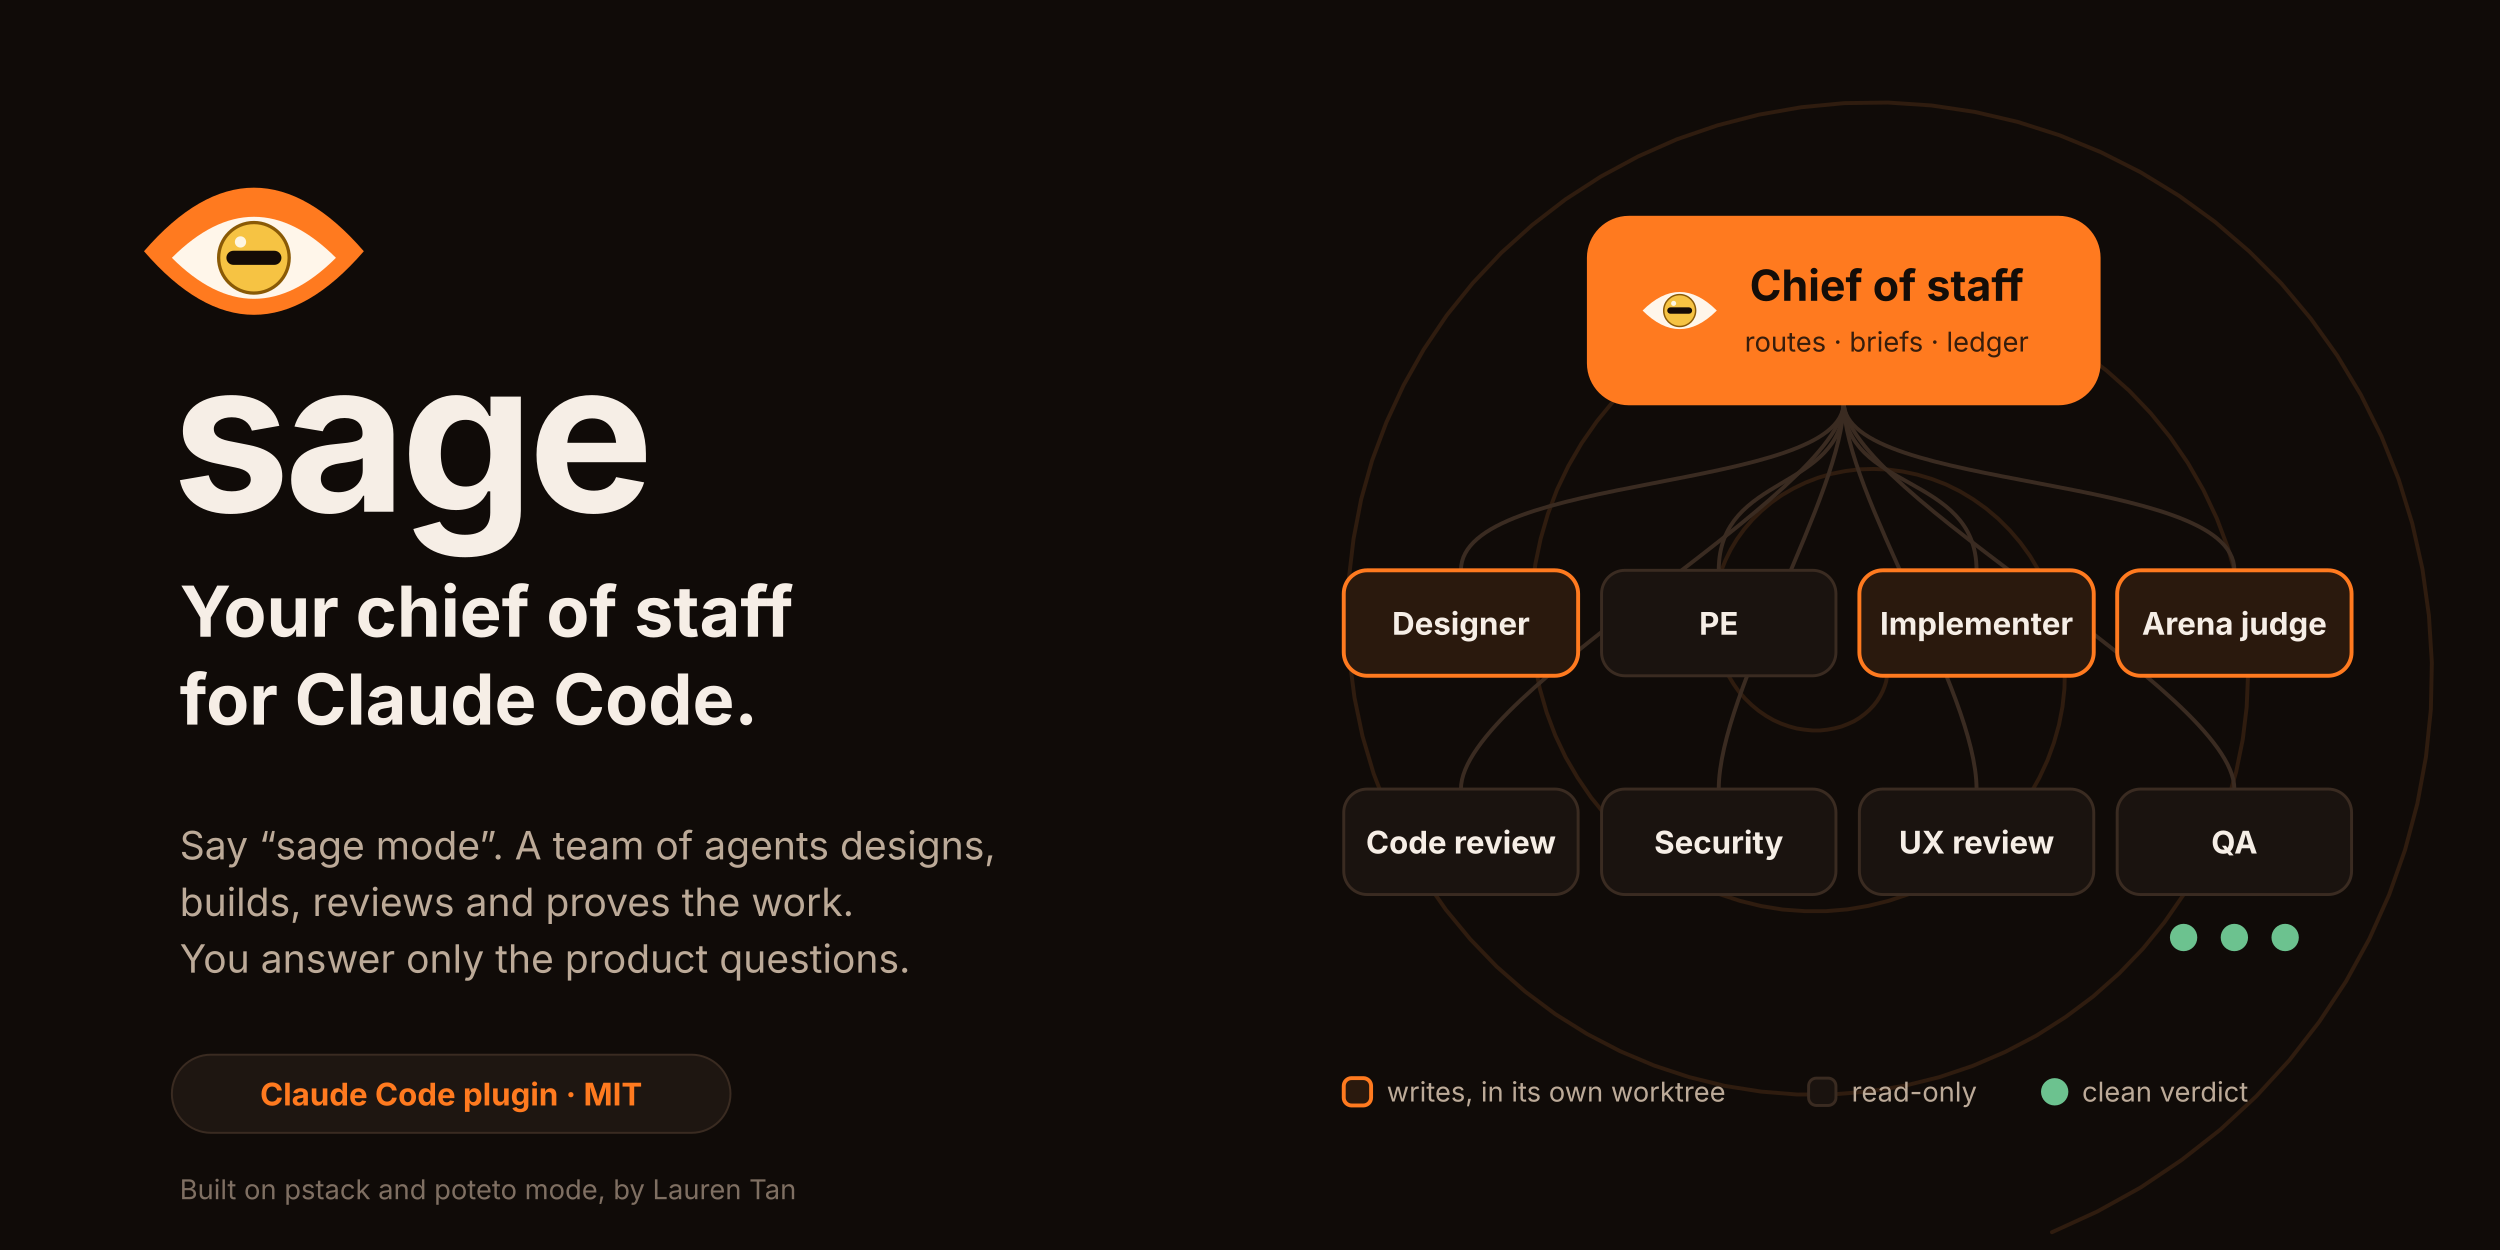
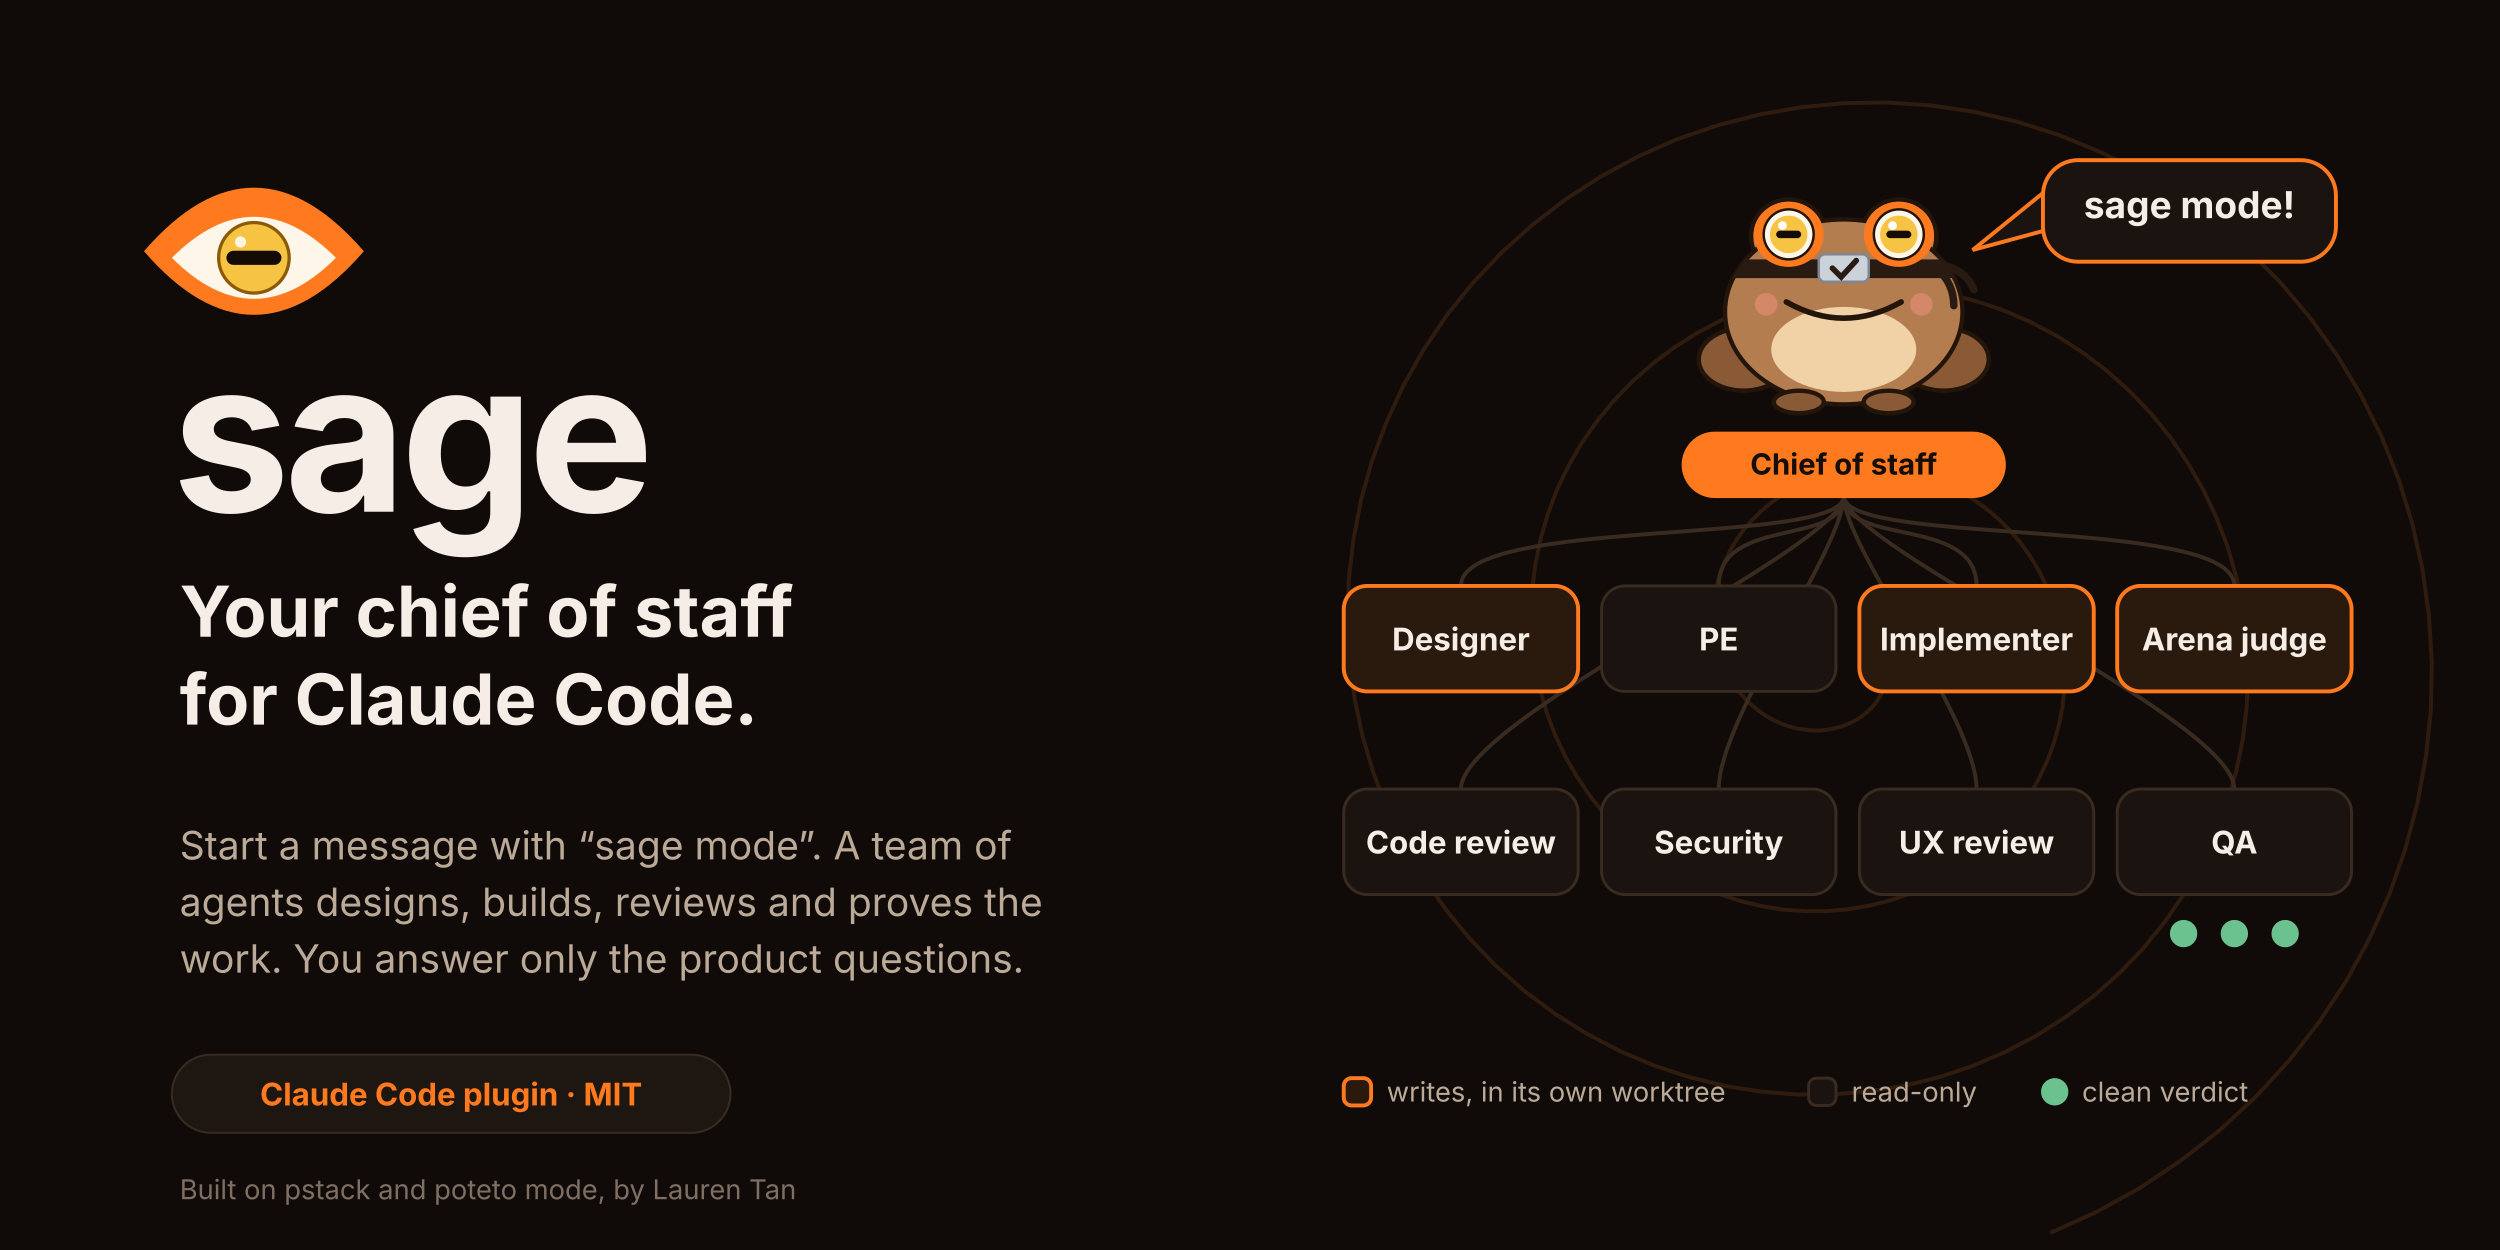
- <svg xmlns="http://www.w3.org/2000/svg" viewBox="0 0 1280 640" width="1280" height="640" role="img" aria-label="sage: your chief of staff for Claude Code. The chief of staff above its team: designer, PE, implementer, arena judge, code review, security, UX review and QA.">
+ <svg xmlns="http://www.w3.org/2000/svg" viewBox="0 0 1280 640" width="1280" height="640" role="img" aria-label="sage: your chief of staff for Claude Code. The toad sage, chief of staff, says sage mode above its team: designer, PE, implementer, arena judge, code review, security, UX review and QA.">
  <defs>
    <marker id="arrow" viewBox="0 0 10 10" refX="8" refY="5" markerWidth="7" markerHeight="7" orient="auto-start-reverse">
      <path d="M0 0 L10 5 L0 10 z" fill="#BCAA98" />
    </marker>
    <marker id="arrow-accent" viewBox="0 0 10 10" refX="8" refY="5" markerWidth="7" markerHeight="7" orient="auto-start-reverse">
      <path d="M0 0 L10 5 L0 10 z" fill="#FF7A1F" />
    </marker>
    <marker id="arrow-bad" viewBox="0 0 10 10" refX="8" refY="5" markerWidth="7" markerHeight="7" orient="auto-start-reverse">
      <path d="M0 0 L10 5 L0 10 z" fill="#F08A78" />
    </marker>
  </defs>
  <rect width="1280" height="640" fill="#100B08" />
  <path d="M962.0 330.0 L 963.1 331.5 L 964.1 333.3 L 965.0 335.1 L 965.6 337.2 L 966.1 339.3 L 966.4 341.6 L 966.4 344.0 L 966.1 346.5 L 965.7 349.0 L 964.9 351.5 L 963.9 354.0 L 962.6 356.5 L 961.0 359.0 L 959.2 361.3 L 957.0 363.6 L 954.7 365.6 L 952.0 367.6 L 949.2 369.3 L 946.1 370.7 L 942.8 372.0 L 939.3 372.9 L 935.6 373.6 L 931.9 374.0 L 928.0 374.0 L 924.0 373.6 L 920.0 373.0 L 916.0 371.9 L 912.0 370.5 L 908.0 368.7 L 904.2 366.5 L 900.4 363.9 L 896.9 361.0 L 893.5 357.7 L 890.3 354.1 L 887.5 350.1 L 884.9 345.8 L 882.6 341.3 L 880.7 336.5 L 879.2 331.4 L 878.1 326.1 L 877.4 320.7 L 877.2 315.2 L 877.5 309.5 L 878.2 303.8 L 879.4 298.1 L 881.2 292.5 L 883.4 286.9 L 886.1 281.4 L 889.3 276.1 L 893.0 271.0 L 897.2 266.1 L 901.8 261.6 L 906.9 257.3 L 912.3 253.5 L 918.2 250.1 L 924.4 247.1 L 930.9 244.6 L 937.7 242.6 L 944.7 241.2 L 951.9 240.3 L 959.2 240.1 L 966.6 240.4 L 974.1 241.4 L 981.6 243.0 L 989.0 245.2 L 996.3 248.0 L 1003.4 251.5 L 1010.2 255.6 L 1016.8 260.3 L 1023.1 265.6 L 1029.0 271.5 L 1034.4 277.8 L 1039.4 284.7 L 1043.8 292.1 L 1047.7 299.8 L 1051.0 308.0 L 1053.6 316.4 L 1055.5 325.2 L 1056.7 334.2 L 1057.2 343.3 L 1057.0 352.5 L 1056.0 361.8 L 1054.2 371.1 L 1051.6 380.3 L 1048.3 389.3 L 1044.2 398.1 L 1039.4 406.7 L 1033.9 414.9 L 1027.6 422.7 L 1020.7 430.0 L 1013.1 436.8 L 1004.9 443.1 L 996.1 448.7 L 986.9 453.6 L 977.2 457.8 L 967.1 461.2 L 956.6 463.8 L 945.9 465.6 L 935.0 466.5 L 923.9 466.5 L 912.8 465.7 L 901.7 463.9 L 890.7 461.2 L 879.8 457.6 L 869.2 453.1 L 858.9 447.7 L 849.0 441.4 L 839.6 434.3 L 830.7 426.4 L 822.3 417.7 L 814.7 408.4 L 807.8 398.3 L 801.6 387.7 L 796.3 376.5 L 791.9 364.8 L 788.4 352.7 L 785.9 340.3 L 784.4 327.6 L 783.9 314.7 L 784.5 301.8 L 786.1 288.8 L 788.8 275.9 L 792.5 263.2 L 797.2 250.7 L 803.0 238.6 L 809.8 226.9 L 817.6 215.7 L 826.3 205.1 L 835.9 195.2 L 846.4 186.0 L 857.6 177.6 L 869.6 170.1 L 882.2 163.5 L 895.3 157.9 L 909.0 153.4 L 923.1 150.0 L 937.5 147.7 L 952.2 146.6 L 966.9 146.6 L 981.8 147.9 L 996.5 150.3 L 1011.1 154.0 L 1025.5 158.8 L 1039.5 164.8 L 1053.1 172.0 L 1066.1 180.3 L 1078.5 189.7 L 1090.2 200.1 L 1101.1 211.5 L 1111.1 223.8 L 1120.1 236.9 L 1128.1 250.8 L 1135.0 265.4 L 1140.7 280.5 L 1145.2 296.2 L 1148.4 312.3 L 1150.4 328.7 L 1151.0 345.3 L 1150.3 362.0 L 1148.3 378.6 L 1144.9 395.2 L 1140.2 411.5 L 1134.1 427.4 L 1126.7 442.9 L 1118.1 457.9 L 1108.2 472.2 L 1097.2 485.7 L 1085.0 498.4 L 1071.8 510.1 L 1057.6 520.7 L 1042.5 530.3 L 1026.6 538.6 L 1010.1 545.7 L 992.9 551.5 L 975.2 555.9 L 957.1 558.8 L 938.7 560.3 L 920.2 560.4 L 901.7 558.9 L 883.2 556.0 L 864.9 551.5 L 847.0 545.6 L 829.5 538.2 L 812.6 529.4 L 796.3 519.2 L 780.9 507.7 L 766.3 494.9 L 752.8 480.9 L 740.3 465.8 L 729.1 449.7 L 719.1 432.6 L 710.5 414.7 L 703.3 396.1 L 697.6 376.9 L 693.5 357.2 L 690.9 337.1 L 689.9 316.8 L 690.6 296.3 L 693.0 276.0 L 696.9 255.7 L 702.5 235.8 L 709.8 216.3 L 718.6 197.3 L 728.9 179.0 L 740.7 161.5 L 754.0 145.0 L 768.6 129.5 L 784.5 115.2 L 801.5 102.1 L 819.6 90.4 L 838.7 80.1 L 858.6 71.3 L 879.3 64.2 L 900.6 58.7 L 922.3 54.9 L 944.3 52.8 L 966.6 52.5 L 988.9 54.0 L 1011.1 57.3 L 1033.0 62.4 L 1054.6 69.3 L 1075.6 77.9 L 1096.0 88.2 L 1115.6 100.2 L 1134.2 113.7 L 1151.7 128.8 L 1168.1 145.2 L 1183.1 163.1 L 1196.7 182.1 L 1208.8 202.2 L 1219.3 223.4 L 1228.1 245.4 L 1235.1 268.1 L 1240.3 291.4 L 1243.6 315.1 L 1245.1 339.2 L 1244.6 363.3 L 1242.1 387.5 L 1237.7 411.4 L 1231.4 435.1 L 1223.2 458.2 L 1213.1 480.7 L 1201.2 502.4 L 1187.5 523.1 L 1172.2 542.8 L 1155.3 561.2 L 1136.9 578.3 L 1117.0 593.9 L 1096.0 608.0 L 1073.8 620.3 L 1050.6 630.9" fill="none" stroke="#FF8C3A" stroke-width="2" stroke-linecap="round" opacity="0.13" />
  <path d="M73.72 128.64 Q 130 63.54, 186.28 128.64 Q 130 193.74, 73.72 128.64 Z" fill="#FF7A1F" stroke-width="0" stroke-linecap="round" />
  <path d="M88 132 Q 130 90, 172 132 Q 130 174, 88 132 Z" fill="#FFF6EA" stroke-width="0" stroke-linecap="round" />
  <circle cx="130" cy="132" r="18.06" fill="#F6C343" stroke="#8A5A06" stroke-width="1.68" />
  <rect x="115.913" y="128.388" width="28.174" height="7.224" rx="3.612" fill="#140B06" />
  <circle cx="123.137" cy="123.873" r="2.89" fill="#FFFFFF" opacity="0.85" />
  <text x="88" y="262" font-family="-apple-system, BlinkMacSystemFont, 'Segoe UI', Inter, Helvetica, Arial, sans-serif" font-size="108" font-weight="750" fill="#F6EEE6" text-anchor="start" letter-spacing="-3">
    <tspan x="88" dy="0">sage</tspan>
  </text>
  <text x="92" y="326" font-family="-apple-system, BlinkMacSystemFont, 'Segoe UI', Inter, Helvetica, Arial, sans-serif" font-size="36" font-weight="650" fill="#F6EEE6" text-anchor="start">
    <tspan x="92" dy="0">Your chief of staff</tspan>
    <tspan x="92" dy="45">for Claude Code.</tspan>
  </text>
  <text x="92" y="440" font-family="-apple-system, BlinkMacSystemFont, 'Segoe UI', Inter, Helvetica, Arial, sans-serif" font-size="20" font-weight="400" fill="#BCAA98" text-anchor="start">
-     <tspan x="92" dy="0">Say “sage mode”. A team of agents designs,</tspan>
-     <tspan x="92" dy="29">builds, reviews and proves the work.</tspan>
-     <tspan x="92" dy="29">You answer only the product questions.</tspan>
+     <tspan x="92" dy="0">Start a message with “sage mode”. A team of</tspan>
+     <tspan x="92" dy="29">agents designs, builds, reviews and proves the</tspan>
+     <tspan x="92" dy="29">work. You answer only the product questions.</tspan>
  </text>
  <rect x="88" y="540" width="286" height="40" rx="20" fill="#1E1611" stroke="#3A2B21" stroke-width="1" />
  <text x="231" y="566" font-family="-apple-system, BlinkMacSystemFont, 'Segoe UI', Inter, Helvetica, Arial, sans-serif" font-size="16" font-weight="650" fill="#FF7A1F" text-anchor="middle">
    <tspan x="231" dy="0">Claude Code plugin · MIT</tspan>
  </text>
  <text x="92" y="614" font-family="-apple-system, BlinkMacSystemFont, 'Segoe UI', Inter, Helvetica, Arial, sans-serif" font-size="14" font-weight="400" fill="#7F6F62" text-anchor="start">
    <tspan x="92" dy="0">Built on pstack and poteto mode, by Lauren Tan</tspan>
  </text>
-   <path d="M944 206 C 944 252, 748 242, 748 292" fill="none" stroke="#3A2B21" stroke-width="2" stroke-linecap="round" />
-   <path d="M944 206 C 944 252, 880 242, 880 292" fill="none" stroke="#3A2B21" stroke-width="2" stroke-linecap="round" />
-   <path d="M944 206 C 944 252, 1012 242, 1012 292" fill="none" stroke="#3A2B21" stroke-width="2" stroke-linecap="round" />
-   <path d="M944 206 C 944 252, 1144 242, 1144 292" fill="none" stroke="#3A2B21" stroke-width="2" stroke-linecap="round" />
-   <path d="M944 206 C 944 252, 748 354, 748 404" fill="none" stroke="#3A2B21" stroke-width="2" stroke-linecap="round" />
-   <path d="M944 206 C 944 252, 880 354, 880 404" fill="none" stroke="#3A2B21" stroke-width="2" stroke-linecap="round" />
-   <path d="M944 206 C 944 252, 1012 354, 1012 404" fill="none" stroke="#3A2B21" stroke-width="2" stroke-linecap="round" />
-   <path d="M944 206 C 944 252, 1144 354, 1144 404" fill="none" stroke="#3A2B21" stroke-width="2" stroke-linecap="round" />
-   <rect x="814" y="112" width="260" height="94" rx="20" fill="#FF7A1F" stroke="#FF7A1F" stroke-width="3" />
-   <path d="M834.54 157.48 Q 860 128.03, 885.46 157.48 Q 860 186.93, 834.54 157.48 Z" fill="#FF7A1F" stroke-width="0" stroke-linecap="round" />
-   <path d="M841 159 Q 860 140, 879 159 Q 860 178, 841 159 Z" fill="#FFF6EA" stroke-width="0" stroke-linecap="round" />
-   <circle cx="860" cy="159" r="8.17" fill="#F6C343" stroke="#8A5A06" stroke-width="0.76" />
-   <rect x="853.627" y="157.366" width="12.745" height="3.268" rx="1.634" fill="#140B06" />
-   <circle cx="856.895" cy="155.323" r="1.307" fill="#FFFFFF" opacity="0.85" />
-   <text x="966" y="154" font-family="-apple-system, BlinkMacSystemFont, 'Segoe UI', Inter, Helvetica, Arial, sans-serif" font-size="22" font-weight="750" fill="#140D08" text-anchor="middle">
-     <tspan x="966" dy="0">Chief of staff</tspan>
+   <path d="M944 254 C 944 280, 748 264, 748 300" fill="none" stroke="#3A2B21" stroke-width="2" stroke-linecap="round" />
+   <path d="M944 254 C 944 280, 880 264, 880 300" fill="none" stroke="#3A2B21" stroke-width="2" stroke-linecap="round" />
+   <path d="M944 254 C 944 280, 1012 264, 1012 300" fill="none" stroke="#3A2B21" stroke-width="2" stroke-linecap="round" />
+   <path d="M944 254 C 944 280, 1144 264, 1144 300" fill="none" stroke="#3A2B21" stroke-width="2" stroke-linecap="round" />
+   <path d="M944 254 C 944 280, 748 368, 748 404" fill="none" stroke="#3A2B21" stroke-width="2" stroke-linecap="round" />
+   <path d="M944 254 C 944 280, 880 368, 880 404" fill="none" stroke="#3A2B21" stroke-width="2" stroke-linecap="round" />
+   <path d="M944 254 C 944 280, 1012 368, 1012 404" fill="none" stroke="#3A2B21" stroke-width="2" stroke-linecap="round" />
+   <path d="M944 254 C 944 280, 1144 368, 1144 404" fill="none" stroke="#3A2B21" stroke-width="2" stroke-linecap="round" />
+   <defs>
+     <clipPath id="toad-body-2">
+       <ellipse cx="944" cy="159.7" rx="60.8" ry="47.36" />
+     </clipPath>
+   </defs>
+   <ellipse cx="892.8" cy="184" rx="23.04" ry="16" fill="#8A5A36" stroke="#24150B" stroke-width="2.24" />
+   <ellipse cx="995.2" cy="184" rx="23.04" ry="16" fill="#8A5A36" stroke="#24150B" stroke-width="2.24" />
+   <circle cx="915.8" cy="121.3" r="19.2" fill="#B47D50" stroke="#24150B" stroke-width="2.24" />
+   <circle cx="972.2" cy="121.3" r="19.2" fill="#B47D50" stroke="#24150B" stroke-width="2.24" />
+   <ellipse cx="944" cy="159.7" rx="60.8" ry="47.36" fill="#B47D50" stroke="#24150B" stroke-width="2.24" />
+   <ellipse cx="944" cy="178.9" rx="37.12" ry="21.76" fill="#F0D2A6" />
+   <g clip-path="url(#toad-body-2)">
+     <rect x="880" y="132.8" width="128" height="9.6" rx="0" fill="#2A1B12" />
+   </g>
+   <path d="M991.4 135.4 q 14.08 1.28 19.2 12.8" fill="none" stroke="#2A1B12" stroke-width="3.84" stroke-linecap="round" />
+   <path d="M991.4 137.3 q 8.96 7.68 8.96 19.2" fill="none" stroke="#2A1B12" stroke-width="3.84" stroke-linecap="round" />
+   <rect x="931.2" y="130.2" width="25.6" height="14.08" rx="3.2" fill="#CBD2DA" stroke="#7D8794" stroke-width="1.28" />
+   <path d="M938.2 137.3 L 942.7 141.8 L 950.4 133.4" fill="none" stroke="#2A1B12" stroke-width="2.88" stroke-linecap="round" />
+   <ellipse cx="915.8" cy="120" rx="17.92" ry="16.64" fill="#FF7A1F" />
+   <circle cx="915.8" cy="120" r="12.8" fill="#FFF6EA" stroke="#24150B" stroke-width="1.28" />
+   <circle cx="915.8" cy="120" r="9.6" fill="#F6C343" />
+   <rect x="909.4" y="118.1" width="12.8" height="3.84" rx="1.92" fill="#140B06" />
+   <circle cx="912.6" cy="115.5" r="2.24" fill="#FFFFFF" />
+   <ellipse cx="972.2" cy="120" rx="17.92" ry="16.64" fill="#FF7A1F" />
+   <circle cx="972.2" cy="120" r="12.8" fill="#FFF6EA" stroke="#24150B" stroke-width="1.28" />
+   <circle cx="972.2" cy="120" r="9.6" fill="#F6C343" />
+   <rect x="965.8" y="118.1" width="12.8" height="3.84" rx="1.92" fill="#140B06" />
+   <circle cx="969" cy="115.5" r="2.24" fill="#FFFFFF" />
+   <circle cx="904.3" cy="155.8" r="5.76" fill="#F0907E" opacity="0.55" />
+   <circle cx="983.7" cy="155.8" r="5.76" fill="#F0907E" opacity="0.55" />
+   <path d="M914.6 154.6 Q 944 171.2 973.4 154.6" fill="none" stroke="#24150B" stroke-width="2.88" stroke-linecap="round" />
+   <ellipse cx="921" cy="205.8" rx="12.8" ry="5.76" fill="#8A5A36" stroke="#24150B" stroke-width="2.24" />
+   <ellipse cx="967" cy="205.8" rx="12.8" ry="5.76" fill="#8A5A36" stroke="#24150B" stroke-width="2.24" />
+   <rect x="862" y="222" width="164" height="32" rx="16" fill="#FF7A1F" stroke="#FF7A1F" stroke-width="2" />
+   <text x="944" y="243" font-family="-apple-system, BlinkMacSystemFont, 'Segoe UI', Inter, Helvetica, Arial, sans-serif" font-size="15" font-weight="750" fill="#140D08" text-anchor="middle">
+     <tspan x="944" dy="0">Chief of staff</tspan>
  </text>
-   <text x="966" y="180" font-family="-apple-system, BlinkMacSystemFont, 'Segoe UI', Inter, Helvetica, Arial, sans-serif" font-size="14" font-weight="400" fill="#140D08" text-anchor="middle" opacity="0.85">
-     <tspan x="966" dy="0">routes · briefs · ledger</tspan>
+   <path d="M1047 98 L 1010 128 L 1047 118 Z" fill="#1A130F" stroke="#FF7A1F" stroke-width="2" stroke-linecap="round" />
+   <rect x="1046" y="82" width="150" height="52" rx="18" fill="#1A130F" stroke="#FF7A1F" stroke-width="2" />
+   <rect x="1048" y="99" width="3" height="18" rx="0" fill="#1A130F" />
+   <text x="1121" y="111.7" font-family="-apple-system, BlinkMacSystemFont, 'Segoe UI', Inter, Helvetica, Arial, sans-serif" font-size="19" font-weight="750" fill="#F6EEE6" text-anchor="middle">
+     <tspan x="1121" dy="0">sage mode!</tspan>
  </text>
-   <rect x="688" y="292" width="120" height="54" rx="12" fill="#2A190D" stroke="#FF7A1F" stroke-width="2" />
-   <text x="748" y="325" font-family="-apple-system, BlinkMacSystemFont, 'Segoe UI', Inter, Helvetica, Arial, sans-serif" font-size="16" font-weight="650" fill="#F6EEE6" text-anchor="middle">
+   <rect x="688" y="300" width="120" height="54" rx="12" fill="#2A190D" stroke="#FF7A1F" stroke-width="2" />
+   <text x="748" y="333" font-family="-apple-system, BlinkMacSystemFont, 'Segoe UI', Inter, Helvetica, Arial, sans-serif" font-size="16" font-weight="650" fill="#F6EEE6" text-anchor="middle">
    <tspan x="748" dy="0">Designer</tspan>
  </text>
-   <rect x="820" y="292" width="120" height="54" rx="12" fill="#1A130F" stroke="#3A2B21" stroke-width="1.5" />
-   <text x="880" y="325" font-family="-apple-system, BlinkMacSystemFont, 'Segoe UI', Inter, Helvetica, Arial, sans-serif" font-size="16" font-weight="650" fill="#F6EEE6" text-anchor="middle">
+   <rect x="820" y="300" width="120" height="54" rx="12" fill="#1A130F" stroke="#3A2B21" stroke-width="1.5" />
+   <text x="880" y="333" font-family="-apple-system, BlinkMacSystemFont, 'Segoe UI', Inter, Helvetica, Arial, sans-serif" font-size="16" font-weight="650" fill="#F6EEE6" text-anchor="middle">
    <tspan x="880" dy="0">PE</tspan>
  </text>
-   <rect x="952" y="292" width="120" height="54" rx="12" fill="#2A190D" stroke="#FF7A1F" stroke-width="2" />
-   <text x="1012" y="325" font-family="-apple-system, BlinkMacSystemFont, 'Segoe UI', Inter, Helvetica, Arial, sans-serif" font-size="16" font-weight="650" fill="#F6EEE6" text-anchor="middle">
+   <rect x="952" y="300" width="120" height="54" rx="12" fill="#2A190D" stroke="#FF7A1F" stroke-width="2" />
+   <text x="1012" y="333" font-family="-apple-system, BlinkMacSystemFont, 'Segoe UI', Inter, Helvetica, Arial, sans-serif" font-size="16" font-weight="650" fill="#F6EEE6" text-anchor="middle">
    <tspan x="1012" dy="0">Implementer</tspan>
  </text>
-   <rect x="1084" y="292" width="120" height="54" rx="12" fill="#2A190D" stroke="#FF7A1F" stroke-width="2" />
-   <text x="1144" y="325" font-family="-apple-system, BlinkMacSystemFont, 'Segoe UI', Inter, Helvetica, Arial, sans-serif" font-size="16" font-weight="650" fill="#F6EEE6" text-anchor="middle">
+   <rect x="1084" y="300" width="120" height="54" rx="12" fill="#2A190D" stroke="#FF7A1F" stroke-width="2" />
+   <text x="1144" y="333" font-family="-apple-system, BlinkMacSystemFont, 'Segoe UI', Inter, Helvetica, Arial, sans-serif" font-size="16" font-weight="650" fill="#F6EEE6" text-anchor="middle">
    <tspan x="1144" dy="0">Arena judge</tspan>
  </text>
  <rect x="688" y="404" width="120" height="54" rx="12" fill="#1A130F" stroke="#3A2B21" stroke-width="1.5" />
  <text x="748" y="437" font-family="-apple-system, BlinkMacSystemFont, 'Segoe UI', Inter, Helvetica, Arial, sans-serif" font-size="16" font-weight="650" fill="#F6EEE6" text-anchor="middle">
    <tspan x="748" dy="0">Code review</tspan>
  </text>
  <rect x="820" y="404" width="120" height="54" rx="12" fill="#1A130F" stroke="#3A2B21" stroke-width="1.5" />
  <text x="880" y="437" font-family="-apple-system, BlinkMacSystemFont, 'Segoe UI', Inter, Helvetica, Arial, sans-serif" font-size="16" font-weight="650" fill="#F6EEE6" text-anchor="middle">
    <tspan x="880" dy="0">Security</tspan>
  </text>
  <rect x="952" y="404" width="120" height="54" rx="12" fill="#1A130F" stroke="#3A2B21" stroke-width="1.5" />
  <text x="1012" y="437" font-family="-apple-system, BlinkMacSystemFont, 'Segoe UI', Inter, Helvetica, Arial, sans-serif" font-size="16" font-weight="650" fill="#F6EEE6" text-anchor="middle">
    <tspan x="1012" dy="0">UX review</tspan>
  </text>
  <rect x="1084" y="404" width="120" height="54" rx="12" fill="#1A130F" stroke="#3A2B21" stroke-width="1.5" />
  <text x="1144" y="437" font-family="-apple-system, BlinkMacSystemFont, 'Segoe UI', Inter, Helvetica, Arial, sans-serif" font-size="16" font-weight="650" fill="#F6EEE6" text-anchor="middle">
    <tspan x="1144" dy="0">QA</tspan>
  </text>
-   <circle cx="1118" cy="480" r="7" fill="#6CC28F" />
-   <circle cx="1144" cy="480" r="7" fill="#6CC28F" />
-   <circle cx="1170" cy="480" r="7" fill="#6CC28F" />
+   <circle cx="1118" cy="478" r="7" fill="#6CC28F" />
+   <circle cx="1144" cy="478" r="7" fill="#6CC28F" />
+   <circle cx="1170" cy="478" r="7" fill="#6CC28F" />
  <rect x="688" y="552" width="14" height="14" rx="4" fill="#2A190D" stroke="#FF7A1F" stroke-width="2" />
  <text x="710" y="564" font-family="-apple-system, BlinkMacSystemFont, 'Segoe UI', Inter, Helvetica, Arial, sans-serif" font-size="14" font-weight="400" fill="#BCAA98" text-anchor="start">
    <tspan x="710" dy="0">writes, in its own worktree</tspan>
  </text>
  <rect x="926" y="552" width="14" height="14" rx="4" fill="#1A130F" stroke="#3A2B21" stroke-width="1.5" />
  <text x="948" y="564" font-family="-apple-system, BlinkMacSystemFont, 'Segoe UI', Inter, Helvetica, Arial, sans-serif" font-size="14" font-weight="400" fill="#BCAA98" text-anchor="start">
    <tspan x="948" dy="0">read-only</tspan>
  </text>
  <circle cx="1052" cy="559" r="7" fill="#6CC28F" />
  <text x="1066" y="564" font-family="-apple-system, BlinkMacSystemFont, 'Segoe UI', Inter, Helvetica, Arial, sans-serif" font-size="14" font-weight="400" fill="#BCAA98" text-anchor="start">
    <tspan x="1066" dy="0">clean verdict</tspan>
  </text>
</svg>
